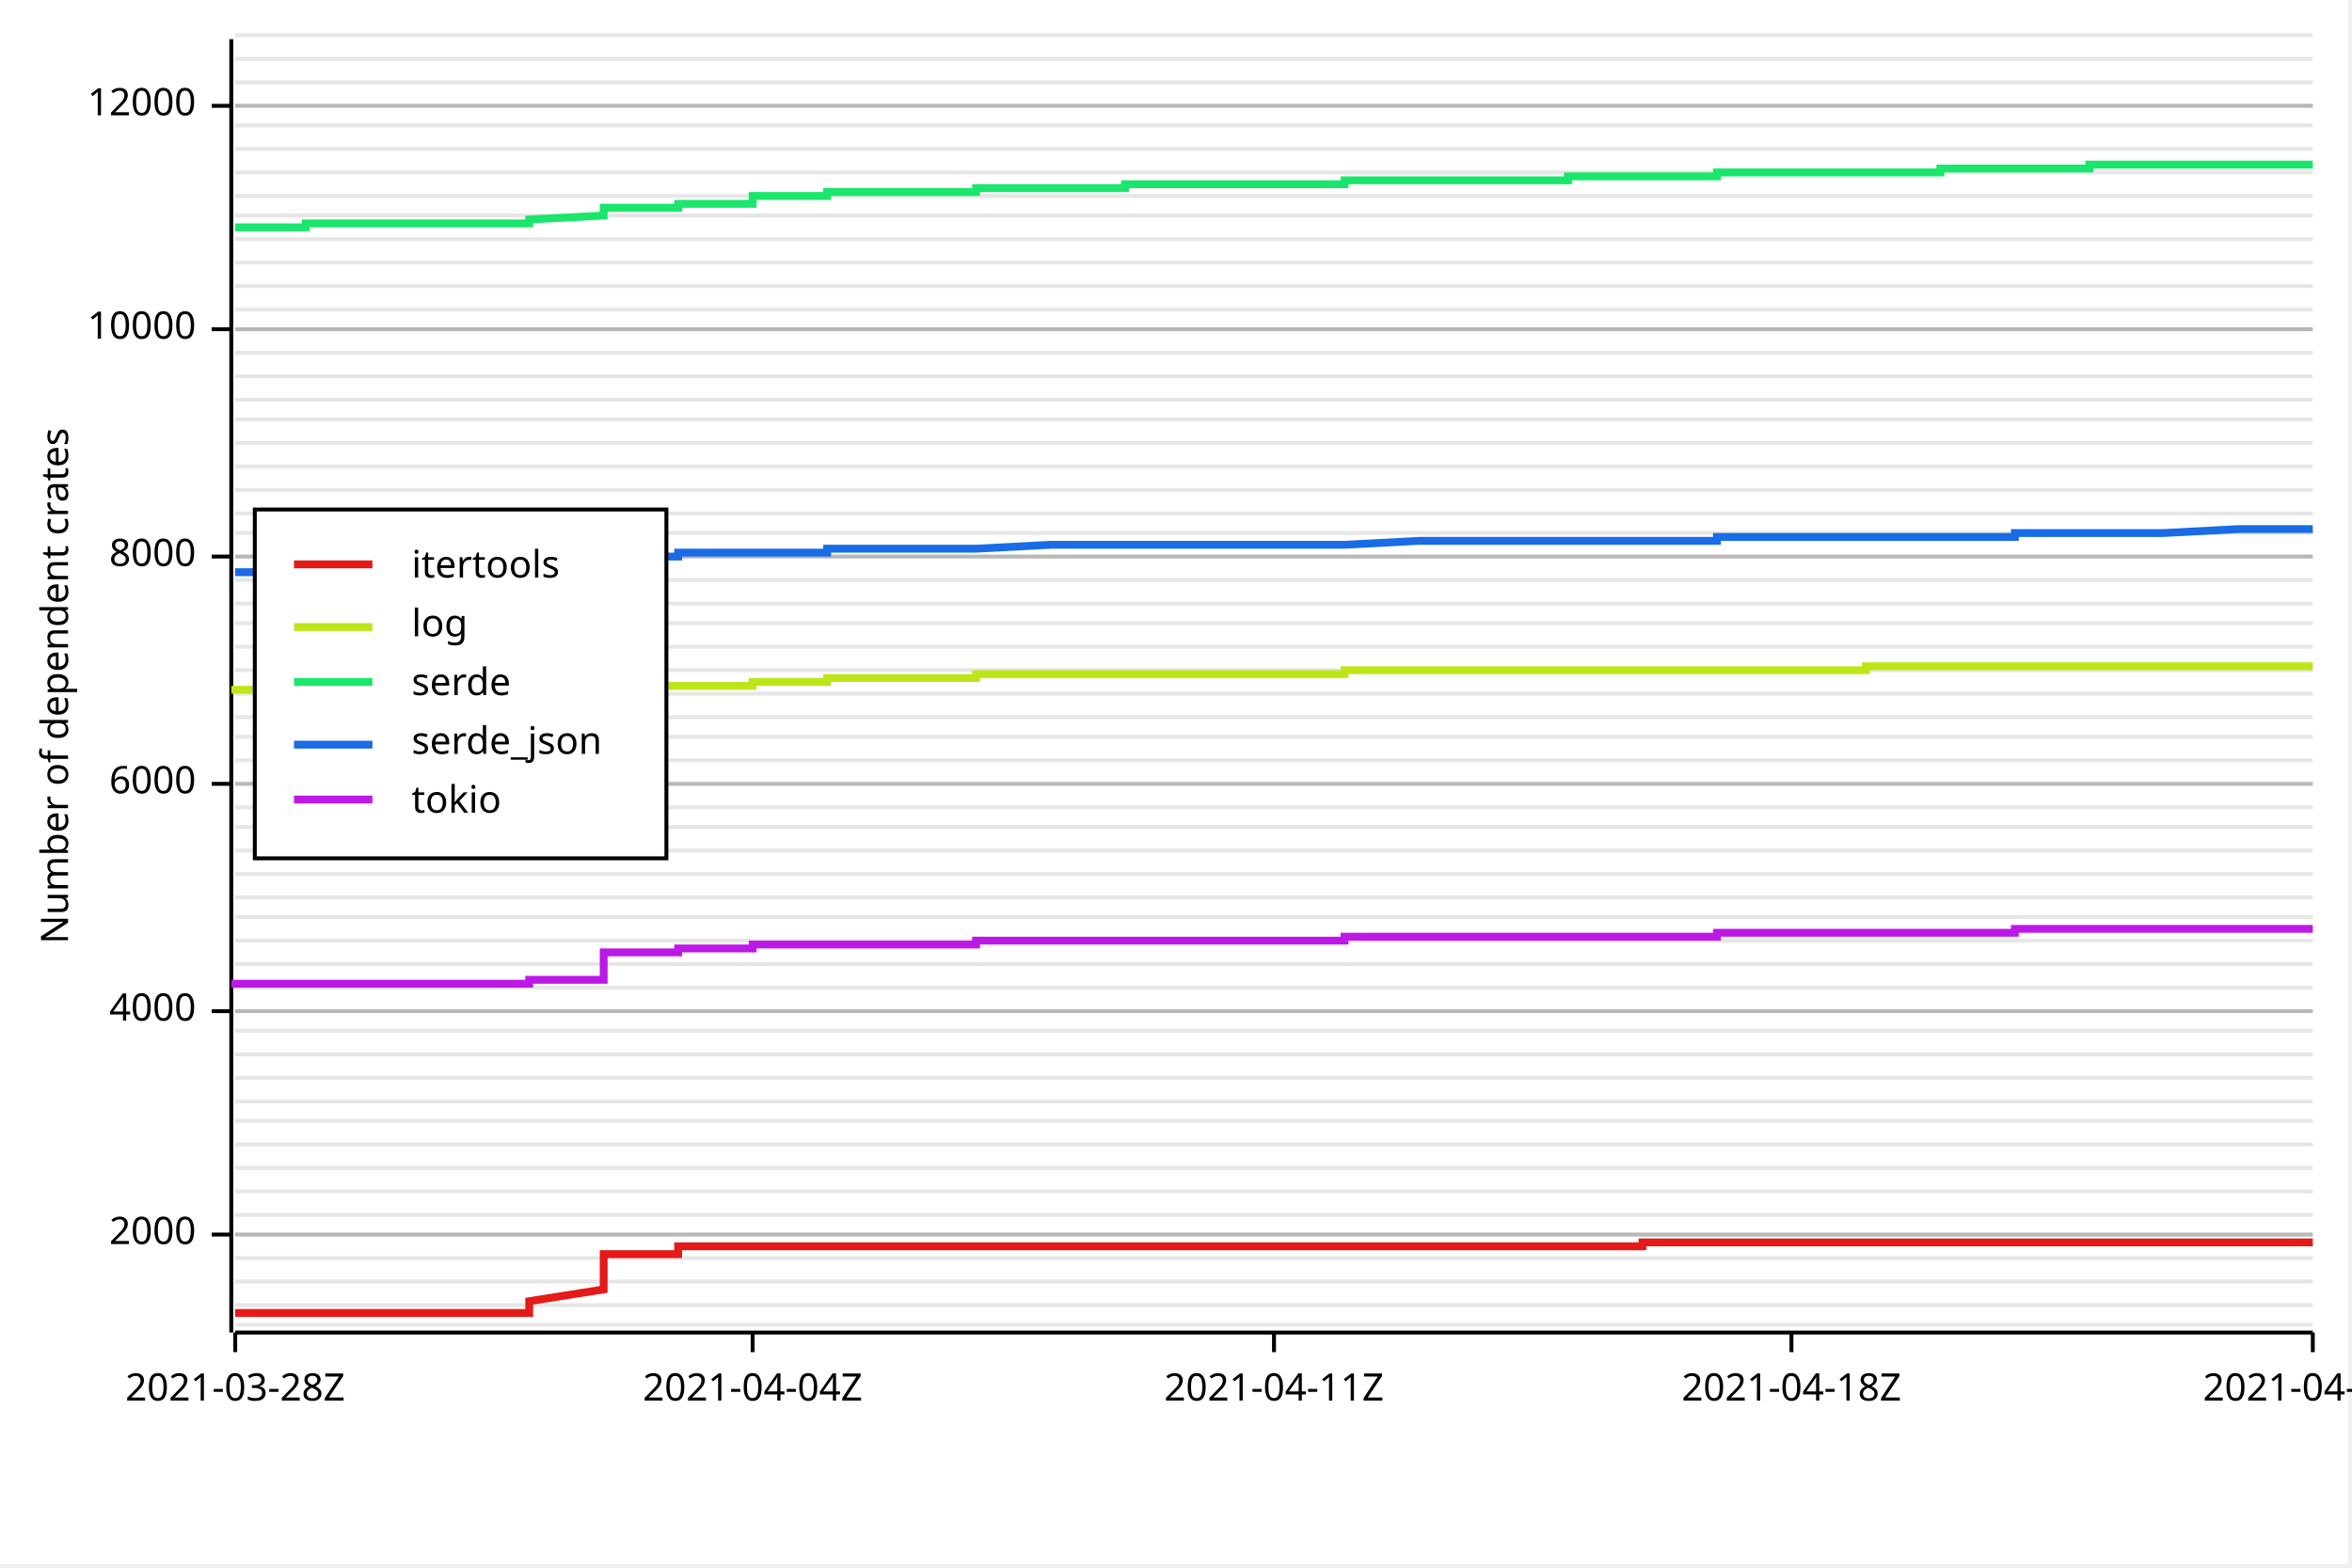
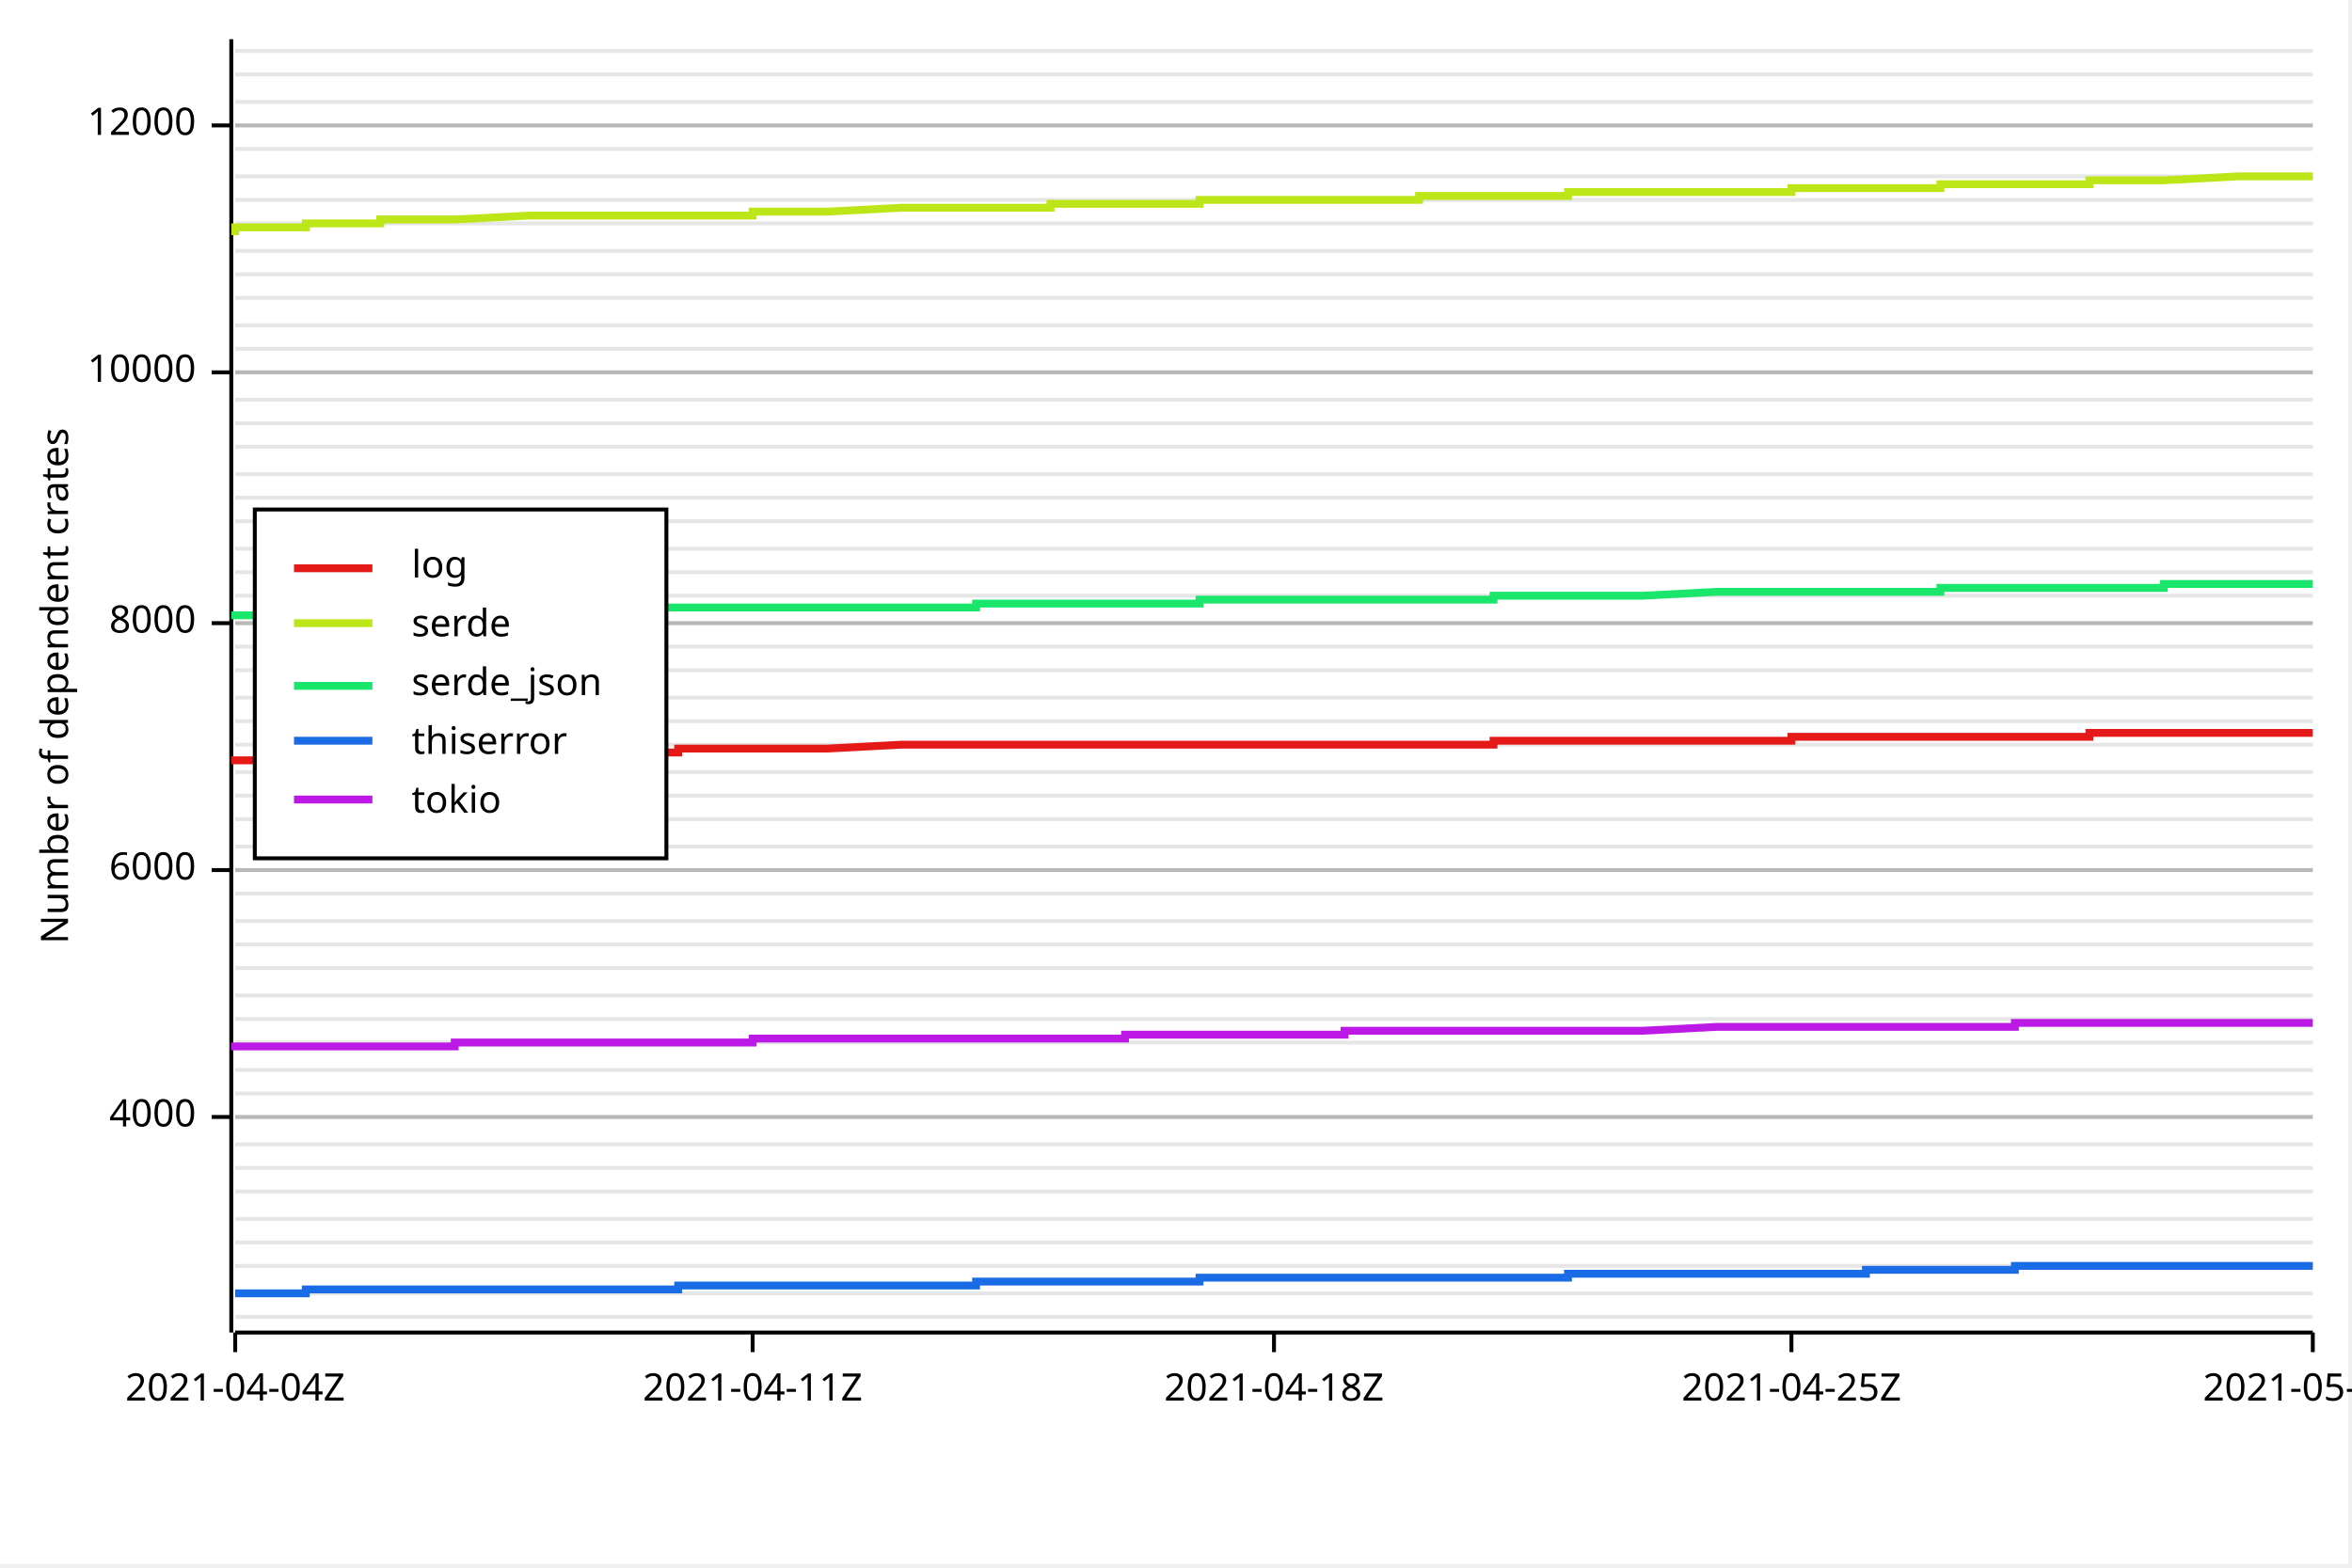
<svg xmlns="http://www.w3.org/2000/svg" width="600" height="400" viewBox="0 0 600 400">
  <rect x="0" y="0" width="599" height="399" opacity="1" fill="#FFFFFF" stroke="none" />
-   <line opacity="0.1" stroke="#000000" stroke-width="1" x1="60" y1="338" x2="590" y2="338" />
-   <line opacity="0.1" stroke="#000000" stroke-width="1" x1="60" y1="333" x2="590" y2="333" />
-   <line opacity="0.1" stroke="#000000" stroke-width="1" x1="60" y1="327" x2="590" y2="327" />
-   <line opacity="0.1" stroke="#000000" stroke-width="1" x1="60" y1="321" x2="590" y2="321" />
-   <line opacity="0.1" stroke="#000000" stroke-width="1" x1="60" y1="315" x2="590" y2="315" />
-   <line opacity="0.1" stroke="#000000" stroke-width="1" x1="60" y1="310" x2="590" y2="310" />
+   <line opacity="0.1" stroke="#000000" stroke-width="1" x1="60" y1="336" x2="590" y2="336" />
+   <line opacity="0.1" stroke="#000000" stroke-width="1" x1="60" y1="330" x2="590" y2="330" />
+   <line opacity="0.1" stroke="#000000" stroke-width="1" x1="60" y1="323" x2="590" y2="323" />
+   <line opacity="0.1" stroke="#000000" stroke-width="1" x1="60" y1="317" x2="590" y2="317" />
+   <line opacity="0.1" stroke="#000000" stroke-width="1" x1="60" y1="311" x2="590" y2="311" />
  <line opacity="0.1" stroke="#000000" stroke-width="1" x1="60" y1="304" x2="590" y2="304" />
  <line opacity="0.1" stroke="#000000" stroke-width="1" x1="60" y1="298" x2="590" y2="298" />
  <line opacity="0.1" stroke="#000000" stroke-width="1" x1="60" y1="292" x2="590" y2="292" />
-   <line opacity="0.1" stroke="#000000" stroke-width="1" x1="60" y1="286" x2="590" y2="286" />
-   <line opacity="0.1" stroke="#000000" stroke-width="1" x1="60" y1="281" x2="590" y2="281" />
-   <line opacity="0.1" stroke="#000000" stroke-width="1" x1="60" y1="275" x2="590" y2="275" />
-   <line opacity="0.1" stroke="#000000" stroke-width="1" x1="60" y1="269" x2="590" y2="269" />
-   <line opacity="0.1" stroke="#000000" stroke-width="1" x1="60" y1="263" x2="590" y2="263" />
-   <line opacity="0.1" stroke="#000000" stroke-width="1" x1="60" y1="258" x2="590" y2="258" />
-   <line opacity="0.1" stroke="#000000" stroke-width="1" x1="60" y1="252" x2="590" y2="252" />
-   <line opacity="0.1" stroke="#000000" stroke-width="1" x1="60" y1="246" x2="590" y2="246" />
-   <line opacity="0.1" stroke="#000000" stroke-width="1" x1="60" y1="240" x2="590" y2="240" />
-   <line opacity="0.1" stroke="#000000" stroke-width="1" x1="60" y1="234" x2="590" y2="234" />
-   <line opacity="0.1" stroke="#000000" stroke-width="1" x1="60" y1="229" x2="590" y2="229" />
-   <line opacity="0.1" stroke="#000000" stroke-width="1" x1="60" y1="223" x2="590" y2="223" />
-   <line opacity="0.1" stroke="#000000" stroke-width="1" x1="60" y1="217" x2="590" y2="217" />
-   <line opacity="0.1" stroke="#000000" stroke-width="1" x1="60" y1="211" x2="590" y2="211" />
-   <line opacity="0.1" stroke="#000000" stroke-width="1" x1="60" y1="206" x2="590" y2="206" />
-   <line opacity="0.1" stroke="#000000" stroke-width="1" x1="60" y1="200" x2="590" y2="200" />
-   <line opacity="0.1" stroke="#000000" stroke-width="1" x1="60" y1="194" x2="590" y2="194" />
-   <line opacity="0.1" stroke="#000000" stroke-width="1" x1="60" y1="188" x2="590" y2="188" />
-   <line opacity="0.1" stroke="#000000" stroke-width="1" x1="60" y1="183" x2="590" y2="183" />
-   <line opacity="0.1" stroke="#000000" stroke-width="1" x1="60" y1="177" x2="590" y2="177" />
+   <line opacity="0.1" stroke="#000000" stroke-width="1" x1="60" y1="285" x2="590" y2="285" />
+   <line opacity="0.1" stroke="#000000" stroke-width="1" x1="60" y1="279" x2="590" y2="279" />
+   <line opacity="0.1" stroke="#000000" stroke-width="1" x1="60" y1="273" x2="590" y2="273" />
+   <line opacity="0.1" stroke="#000000" stroke-width="1" x1="60" y1="266" x2="590" y2="266" />
+   <line opacity="0.1" stroke="#000000" stroke-width="1" x1="60" y1="260" x2="590" y2="260" />
+   <line opacity="0.1" stroke="#000000" stroke-width="1" x1="60" y1="254" x2="590" y2="254" />
+   <line opacity="0.1" stroke="#000000" stroke-width="1" x1="60" y1="247" x2="590" y2="247" />
+   <line opacity="0.1" stroke="#000000" stroke-width="1" x1="60" y1="241" x2="590" y2="241" />
+   <line opacity="0.1" stroke="#000000" stroke-width="1" x1="60" y1="235" x2="590" y2="235" />
+   <line opacity="0.1" stroke="#000000" stroke-width="1" x1="60" y1="228" x2="590" y2="228" />
+   <line opacity="0.1" stroke="#000000" stroke-width="1" x1="60" y1="222" x2="590" y2="222" />
+   <line opacity="0.1" stroke="#000000" stroke-width="1" x1="60" y1="216" x2="590" y2="216" />
+   <line opacity="0.1" stroke="#000000" stroke-width="1" x1="60" y1="209" x2="590" y2="209" />
+   <line opacity="0.1" stroke="#000000" stroke-width="1" x1="60" y1="203" x2="590" y2="203" />
+   <line opacity="0.1" stroke="#000000" stroke-width="1" x1="60" y1="197" x2="590" y2="197" />
+   <line opacity="0.1" stroke="#000000" stroke-width="1" x1="60" y1="190" x2="590" y2="190" />
+   <line opacity="0.1" stroke="#000000" stroke-width="1" x1="60" y1="184" x2="590" y2="184" />
+   <line opacity="0.1" stroke="#000000" stroke-width="1" x1="60" y1="178" x2="590" y2="178" />
  <line opacity="0.1" stroke="#000000" stroke-width="1" x1="60" y1="171" x2="590" y2="171" />
  <line opacity="0.1" stroke="#000000" stroke-width="1" x1="60" y1="165" x2="590" y2="165" />
  <line opacity="0.1" stroke="#000000" stroke-width="1" x1="60" y1="159" x2="590" y2="159" />
-   <line opacity="0.1" stroke="#000000" stroke-width="1" x1="60" y1="154" x2="590" y2="154" />
-   <line opacity="0.1" stroke="#000000" stroke-width="1" x1="60" y1="148" x2="590" y2="148" />
-   <line opacity="0.1" stroke="#000000" stroke-width="1" x1="60" y1="142" x2="590" y2="142" />
-   <line opacity="0.1" stroke="#000000" stroke-width="1" x1="60" y1="136" x2="590" y2="136" />
-   <line opacity="0.1" stroke="#000000" stroke-width="1" x1="60" y1="131" x2="590" y2="131" />
-   <line opacity="0.1" stroke="#000000" stroke-width="1" x1="60" y1="125" x2="590" y2="125" />
-   <line opacity="0.1" stroke="#000000" stroke-width="1" x1="60" y1="119" x2="590" y2="119" />
-   <line opacity="0.1" stroke="#000000" stroke-width="1" x1="60" y1="113" x2="590" y2="113" />
-   <line opacity="0.1" stroke="#000000" stroke-width="1" x1="60" y1="107" x2="590" y2="107" />
+   <line opacity="0.1" stroke="#000000" stroke-width="1" x1="60" y1="152" x2="590" y2="152" />
+   <line opacity="0.1" stroke="#000000" stroke-width="1" x1="60" y1="146" x2="590" y2="146" />
+   <line opacity="0.1" stroke="#000000" stroke-width="1" x1="60" y1="140" x2="590" y2="140" />
+   <line opacity="0.1" stroke="#000000" stroke-width="1" x1="60" y1="133" x2="590" y2="133" />
+   <line opacity="0.1" stroke="#000000" stroke-width="1" x1="60" y1="127" x2="590" y2="127" />
+   <line opacity="0.1" stroke="#000000" stroke-width="1" x1="60" y1="121" x2="590" y2="121" />
+   <line opacity="0.1" stroke="#000000" stroke-width="1" x1="60" y1="114" x2="590" y2="114" />
+   <line opacity="0.1" stroke="#000000" stroke-width="1" x1="60" y1="108" x2="590" y2="108" />
  <line opacity="0.1" stroke="#000000" stroke-width="1" x1="60" y1="102" x2="590" y2="102" />
-   <line opacity="0.1" stroke="#000000" stroke-width="1" x1="60" y1="96" x2="590" y2="96" />
-   <line opacity="0.1" stroke="#000000" stroke-width="1" x1="60" y1="90" x2="590" y2="90" />
-   <line opacity="0.1" stroke="#000000" stroke-width="1" x1="60" y1="84" x2="590" y2="84" />
-   <line opacity="0.1" stroke="#000000" stroke-width="1" x1="60" y1="79" x2="590" y2="79" />
-   <line opacity="0.1" stroke="#000000" stroke-width="1" x1="60" y1="73" x2="590" y2="73" />
-   <line opacity="0.1" stroke="#000000" stroke-width="1" x1="60" y1="67" x2="590" y2="67" />
-   <line opacity="0.1" stroke="#000000" stroke-width="1" x1="60" y1="61" x2="590" y2="61" />
-   <line opacity="0.1" stroke="#000000" stroke-width="1" x1="60" y1="55" x2="590" y2="55" />
-   <line opacity="0.1" stroke="#000000" stroke-width="1" x1="60" y1="50" x2="590" y2="50" />
-   <line opacity="0.1" stroke="#000000" stroke-width="1" x1="60" y1="44" x2="590" y2="44" />
+   <line opacity="0.1" stroke="#000000" stroke-width="1" x1="60" y1="95" x2="590" y2="95" />
+   <line opacity="0.1" stroke="#000000" stroke-width="1" x1="60" y1="89" x2="590" y2="89" />
+   <line opacity="0.1" stroke="#000000" stroke-width="1" x1="60" y1="83" x2="590" y2="83" />
+   <line opacity="0.1" stroke="#000000" stroke-width="1" x1="60" y1="76" x2="590" y2="76" />
+   <line opacity="0.1" stroke="#000000" stroke-width="1" x1="60" y1="70" x2="590" y2="70" />
+   <line opacity="0.1" stroke="#000000" stroke-width="1" x1="60" y1="64" x2="590" y2="64" />
+   <line opacity="0.1" stroke="#000000" stroke-width="1" x1="60" y1="57" x2="590" y2="57" />
+   <line opacity="0.1" stroke="#000000" stroke-width="1" x1="60" y1="51" x2="590" y2="51" />
+   <line opacity="0.1" stroke="#000000" stroke-width="1" x1="60" y1="45" x2="590" y2="45" />
  <line opacity="0.1" stroke="#000000" stroke-width="1" x1="60" y1="38" x2="590" y2="38" />
  <line opacity="0.1" stroke="#000000" stroke-width="1" x1="60" y1="32" x2="590" y2="32" />
-   <line opacity="0.1" stroke="#000000" stroke-width="1" x1="60" y1="27" x2="590" y2="27" />
-   <line opacity="0.1" stroke="#000000" stroke-width="1" x1="60" y1="21" x2="590" y2="21" />
-   <line opacity="0.1" stroke="#000000" stroke-width="1" x1="60" y1="15" x2="590" y2="15" />
-   <line opacity="0.1" stroke="#000000" stroke-width="1" x1="60" y1="9" x2="590" y2="9" />
+   <line opacity="0.1" stroke="#000000" stroke-width="1" x1="60" y1="26" x2="590" y2="26" />
+   <line opacity="0.1" stroke="#000000" stroke-width="1" x1="60" y1="19" x2="590" y2="19" />
+   <line opacity="0.1" stroke="#000000" stroke-width="1" x1="60" y1="13" x2="590" y2="13" />
  <text x="10" y="175" dy="0.76em" text-anchor="middle" font-family="sans-serif" font-size="9.677" opacity="1" fill="#000000" transform="rotate(270, 10, 175)">
Number of dependent crates
</text>
-   <line opacity="0.2" stroke="#000000" stroke-width="1" x1="60" y1="315" x2="590" y2="315" />
-   <line opacity="0.2" stroke="#000000" stroke-width="1" x1="60" y1="258" x2="590" y2="258" />
-   <line opacity="0.2" stroke="#000000" stroke-width="1" x1="60" y1="200" x2="590" y2="200" />
-   <line opacity="0.2" stroke="#000000" stroke-width="1" x1="60" y1="142" x2="590" y2="142" />
-   <line opacity="0.2" stroke="#000000" stroke-width="1" x1="60" y1="84" x2="590" y2="84" />
-   <line opacity="0.2" stroke="#000000" stroke-width="1" x1="60" y1="27" x2="590" y2="27" />
+   <line opacity="0.2" stroke="#000000" stroke-width="1" x1="60" y1="285" x2="590" y2="285" />
+   <line opacity="0.2" stroke="#000000" stroke-width="1" x1="60" y1="222" x2="590" y2="222" />
+   <line opacity="0.2" stroke="#000000" stroke-width="1" x1="60" y1="159" x2="590" y2="159" />
+   <line opacity="0.2" stroke="#000000" stroke-width="1" x1="60" y1="95" x2="590" y2="95" />
+   <line opacity="0.2" stroke="#000000" stroke-width="1" x1="60" y1="32" x2="590" y2="32" />
  <polyline fill="none" opacity="1" stroke="#000000" stroke-width="1" points="59,10 59,340 " />
-   <text x="50" y="315" dy="0.5ex" text-anchor="end" font-family="sans-serif" font-size="9.677" opacity="1" fill="#000000">
- 2000
- </text>
-   <polyline fill="none" opacity="1" stroke="#000000" stroke-width="1" points="54,315 59,315 " />
-   <text x="50" y="258" dy="0.5ex" text-anchor="end" font-family="sans-serif" font-size="9.677" opacity="1" fill="#000000">
+   <text x="50" y="285" dy="0.5ex" text-anchor="end" font-family="sans-serif" font-size="9.677" opacity="1" fill="#000000">
4000
</text>
-   <polyline fill="none" opacity="1" stroke="#000000" stroke-width="1" points="54,258 59,258 " />
-   <text x="50" y="200" dy="0.5ex" text-anchor="end" font-family="sans-serif" font-size="9.677" opacity="1" fill="#000000">
+   <polyline fill="none" opacity="1" stroke="#000000" stroke-width="1" points="54,285 59,285 " />
+   <text x="50" y="222" dy="0.5ex" text-anchor="end" font-family="sans-serif" font-size="9.677" opacity="1" fill="#000000">
6000
</text>
-   <polyline fill="none" opacity="1" stroke="#000000" stroke-width="1" points="54,200 59,200 " />
-   <text x="50" y="142" dy="0.5ex" text-anchor="end" font-family="sans-serif" font-size="9.677" opacity="1" fill="#000000">
+   <polyline fill="none" opacity="1" stroke="#000000" stroke-width="1" points="54,222 59,222 " />
+   <text x="50" y="159" dy="0.5ex" text-anchor="end" font-family="sans-serif" font-size="9.677" opacity="1" fill="#000000">
8000
</text>
-   <polyline fill="none" opacity="1" stroke="#000000" stroke-width="1" points="54,142 59,142 " />
-   <text x="50" y="84" dy="0.5ex" text-anchor="end" font-family="sans-serif" font-size="9.677" opacity="1" fill="#000000">
+   <polyline fill="none" opacity="1" stroke="#000000" stroke-width="1" points="54,159 59,159 " />
+   <text x="50" y="95" dy="0.5ex" text-anchor="end" font-family="sans-serif" font-size="9.677" opacity="1" fill="#000000">
10000
</text>
-   <polyline fill="none" opacity="1" stroke="#000000" stroke-width="1" points="54,84 59,84 " />
-   <text x="50" y="27" dy="0.5ex" text-anchor="end" font-family="sans-serif" font-size="9.677" opacity="1" fill="#000000">
+   <polyline fill="none" opacity="1" stroke="#000000" stroke-width="1" points="54,95 59,95 " />
+   <text x="50" y="32" dy="0.5ex" text-anchor="end" font-family="sans-serif" font-size="9.677" opacity="1" fill="#000000">
12000
</text>
-   <polyline fill="none" opacity="1" stroke="#000000" stroke-width="1" points="54,27 59,27 " />
+   <polyline fill="none" opacity="1" stroke="#000000" stroke-width="1" points="54,32 59,32 " />
  <polyline fill="none" opacity="1" stroke="#000000" stroke-width="1" points="60,340 590,340 " />
  <text x="60" y="350" dy="0.76em" text-anchor="middle" font-family="sans-serif" font-size="9.677" opacity="1" fill="#000000">
- 2021-03-28Z
+ 2021-04-04Z
</text>
  <polyline fill="none" opacity="1" stroke="#000000" stroke-width="1" points="60,340 60,345 " />
  <text x="192" y="350" dy="0.76em" text-anchor="middle" font-family="sans-serif" font-size="9.677" opacity="1" fill="#000000">
- 2021-04-04Z
+ 2021-04-11Z
</text>
  <polyline fill="none" opacity="1" stroke="#000000" stroke-width="1" points="192,340 192,345 " />
  <text x="325" y="350" dy="0.76em" text-anchor="middle" font-family="sans-serif" font-size="9.677" opacity="1" fill="#000000">
- 2021-04-11Z
+ 2021-04-18Z
</text>
  <polyline fill="none" opacity="1" stroke="#000000" stroke-width="1" points="325,340 325,345 " />
  <text x="457" y="350" dy="0.76em" text-anchor="middle" font-family="sans-serif" font-size="9.677" opacity="1" fill="#000000">
- 2021-04-18Z
+ 2021-04-25Z
</text>
  <polyline fill="none" opacity="1" stroke="#000000" stroke-width="1" points="457,340 457,345 " />
  <text x="590" y="350" dy="0.76em" text-anchor="middle" font-family="sans-serif" font-size="9.677" opacity="1" fill="#000000">
- 2021-04-25Z
+ 2021-05-02Z
</text>
  <polyline fill="none" opacity="1" stroke="#000000" stroke-width="1" points="590,340 590,345 " />
-   <polyline fill="none" opacity="1" stroke="#E61919" stroke-width="2" points="60,335 60,335 78,335 78,335 97,335 97,335 116,335 116,335 135,335 135,332 154,329 154,320 173,320 173,318 192,318 192,318 211,318 211,318 230,318 230,318 249,318 249,318 268,318 287,318 287,318 306,318 306,318 325,318 325,318 343,318 343,318 362,318 381,318 381,318 400,318 400,318 419,318 419,317 438,317 438,317 457,317 457,317 476,317 476,317 495,317 495,317 514,317 514,317 533,317 533,317 552,317 552,317 571,317 590,317 " />
-   <polyline fill="none" opacity="1" stroke="#BDE619" stroke-width="2" points="60,177 60,176 78,176 78,176 97,176 97,176 116,176 116,176 135,176 135,176 154,176 154,175 173,175 173,175 192,175 192,174 211,174 211,173 230,173 230,173 249,173 249,172 268,172 287,172 287,172 306,172 306,172 325,172 325,172 343,172 343,171 362,171 381,171 381,171 400,171 400,171 419,171 419,171 438,171 438,171 457,171 457,171 476,171 476,170 495,170 495,170 514,170 514,170 533,170 533,170 552,170 552,170 571,170 590,170 " />
-   <polyline fill="none" opacity="1" stroke="#19E66B" stroke-width="2" points="60,58 60,58 78,58 78,57 97,57 97,57 116,57 116,57 135,57 135,56 154,55 154,53 173,53 173,52 192,52 192,50 211,50 211,49 230,49 230,49 249,49 249,48 268,48 287,48 287,47 306,47 306,47 325,47 325,47 343,47 343,46 362,46 381,46 381,46 400,46 400,45 419,45 419,45 438,45 438,44 457,44 457,44 476,44 476,44 495,44 495,43 514,43 514,43 533,43 533,42 552,42 552,42 571,42 590,42 " />
-   <polyline fill="none" opacity="1" stroke="#196BE6" stroke-width="2" points="60,146 60,146 78,146 78,145 97,145 97,145 116,145 116,145 135,145 135,144 154,144 154,142 173,142 173,141 192,141 192,141 211,141 211,140 230,140 230,140 249,140 249,140 268,139 287,139 287,139 306,139 306,139 325,139 325,139 343,139 343,139 362,138 381,138 381,138 400,138 400,138 419,138 419,138 438,138 438,137 457,137 457,137 476,137 476,137 495,137 495,137 514,137 514,136 533,136 533,136 552,136 552,136 571,135 590,135 " />
-   <polyline fill="none" opacity="1" stroke="#BD19E6" stroke-width="2" points="60,252 60,251 78,251 78,251 97,251 97,251 116,251 116,251 135,251 135,250 154,250 154,243 173,243 173,242 192,242 192,241 211,241 211,241 230,241 230,241 249,241 249,240 268,240 287,240 287,240 306,240 306,240 325,240 325,240 343,240 343,239 362,239 381,239 381,239 400,239 400,239 419,239 419,239 438,239 438,238 457,238 457,238 476,238 476,238 495,238 495,238 514,238 514,237 533,237 533,237 552,237 552,237 571,237 590,237 " />
+   <polyline fill="none" opacity="1" stroke="#E61919" stroke-width="2" points="60,195 60,194 78,194 78,193 97,193 97,192 116,192 116,192 135,192 154,192 154,192 173,192 173,191 192,191 192,191 211,191 211,191 230,190 249,190 249,190 268,190 268,190 287,190 287,190 306,190 306,190 325,190 325,190 343,190 343,190 362,190 362,190 381,190 381,189 400,189 400,189 419,189 419,189 438,189 457,189 457,188 476,188 476,188 495,188 495,188 514,188 514,188 533,188 533,187 552,187 552,187 571,187 571,187 590,187 " />
+   <polyline fill="none" opacity="1" stroke="#BDE619" stroke-width="2" points="60,60 60,58 78,58 78,57 97,57 97,56 116,56 116,56 135,55 154,55 154,55 173,55 173,55 192,55 192,54 211,54 211,54 230,53 249,53 249,53 268,53 268,52 287,52 287,52 306,52 306,51 325,51 325,51 343,51 343,51 362,51 362,50 381,50 381,50 400,50 400,49 419,49 419,49 438,49 457,49 457,48 476,48 476,48 495,48 495,47 514,47 514,47 533,47 533,46 552,46 552,46 571,45 571,45 590,45 " />
+   <polyline fill="none" opacity="1" stroke="#19E66B" stroke-width="2" points="60,158 60,157 78,157 78,156 97,156 97,156 116,156 116,156 135,156 154,156 154,155 173,155 173,155 192,155 192,155 211,155 211,155 230,155 249,155 249,154 268,154 268,154 287,154 287,154 306,154 306,153 325,153 325,153 343,153 343,153 362,153 362,153 381,153 381,152 400,152 400,152 419,152 419,152 438,151 457,151 457,151 476,151 476,151 495,151 495,150 514,150 514,150 533,150 533,150 552,150 552,149 571,149 571,149 590,149 " />
+   <polyline fill="none" opacity="1" stroke="#196BE6" stroke-width="2" points="60,330 60,330 78,330 78,329 97,329 97,329 116,329 116,329 135,329 154,329 154,329 173,329 173,328 192,328 192,328 211,328 211,328 230,328 249,328 249,327 268,327 268,327 287,327 287,327 306,327 306,326 325,326 325,326 343,326 343,326 362,326 362,326 381,326 381,326 400,326 400,325 419,325 419,325 438,325 457,325 457,325 476,325 476,324 495,324 495,324 514,324 514,323 533,323 533,323 552,323 552,323 571,323 571,323 590,323 " />
+   <polyline fill="none" opacity="1" stroke="#BD19E6" stroke-width="2" points="60,268 60,267 78,267 78,267 97,267 97,267 116,267 116,266 135,266 154,266 154,266 173,266 173,266 192,266 192,265 211,265 211,265 230,265 249,265 249,265 268,265 268,265 287,265 287,264 306,264 306,264 325,264 325,264 343,264 343,263 362,263 362,263 381,263 381,263 400,263 400,263 419,263 419,263 438,262 457,262 457,262 476,262 476,262 495,262 495,262 514,262 514,261 533,261 533,261 552,261 552,261 571,261 571,261 590,261 " />
  <rect x="65" y="130" width="105" height="89" opacity="1" fill="#FFFFFF" stroke="none" />
  <rect x="65" y="130" width="105" height="89" opacity="1" fill="none" stroke="#000000" />
  <text x="105" y="140" dy="0.76em" text-anchor="start" font-family="sans-serif" font-size="9.677" opacity="1" fill="#000000">
- itertools
+ log
</text>
  <text x="105" y="155" dy="0.76em" text-anchor="start" font-family="sans-serif" font-size="9.677" opacity="1" fill="#000000">
- log
+ serde
</text>
  <text x="105" y="170" dy="0.76em" text-anchor="start" font-family="sans-serif" font-size="9.677" opacity="1" fill="#000000">
- serde
+ serde_json
</text>
  <text x="105" y="185" dy="0.76em" text-anchor="start" font-family="sans-serif" font-size="9.677" opacity="1" fill="#000000">
- serde_json
+ thiserror
</text>
  <text x="105" y="200" dy="0.76em" text-anchor="start" font-family="sans-serif" font-size="9.677" opacity="1" fill="#000000">
tokio
</text>
-   <polyline fill="none" opacity="1" stroke="#E61919" stroke-width="2" points="75,144 95,144 " />
-   <polyline fill="none" opacity="1" stroke="#BDE619" stroke-width="2" points="75,160 95,160 " />
-   <polyline fill="none" opacity="1" stroke="#19E66B" stroke-width="2" points="75,174 95,174 " />
-   <polyline fill="none" opacity="1" stroke="#196BE6" stroke-width="2" points="75,190 95,190 " />
+   <polyline fill="none" opacity="1" stroke="#E61919" stroke-width="2" points="75,145 95,145 " />
+   <polyline fill="none" opacity="1" stroke="#BDE619" stroke-width="2" points="75,159 95,159 " />
+   <polyline fill="none" opacity="1" stroke="#19E66B" stroke-width="2" points="75,175 95,175 " />
+   <polyline fill="none" opacity="1" stroke="#196BE6" stroke-width="2" points="75,189 95,189 " />
  <polyline fill="none" opacity="1" stroke="#BD19E6" stroke-width="2" points="75,204 95,204 " />
</svg>
